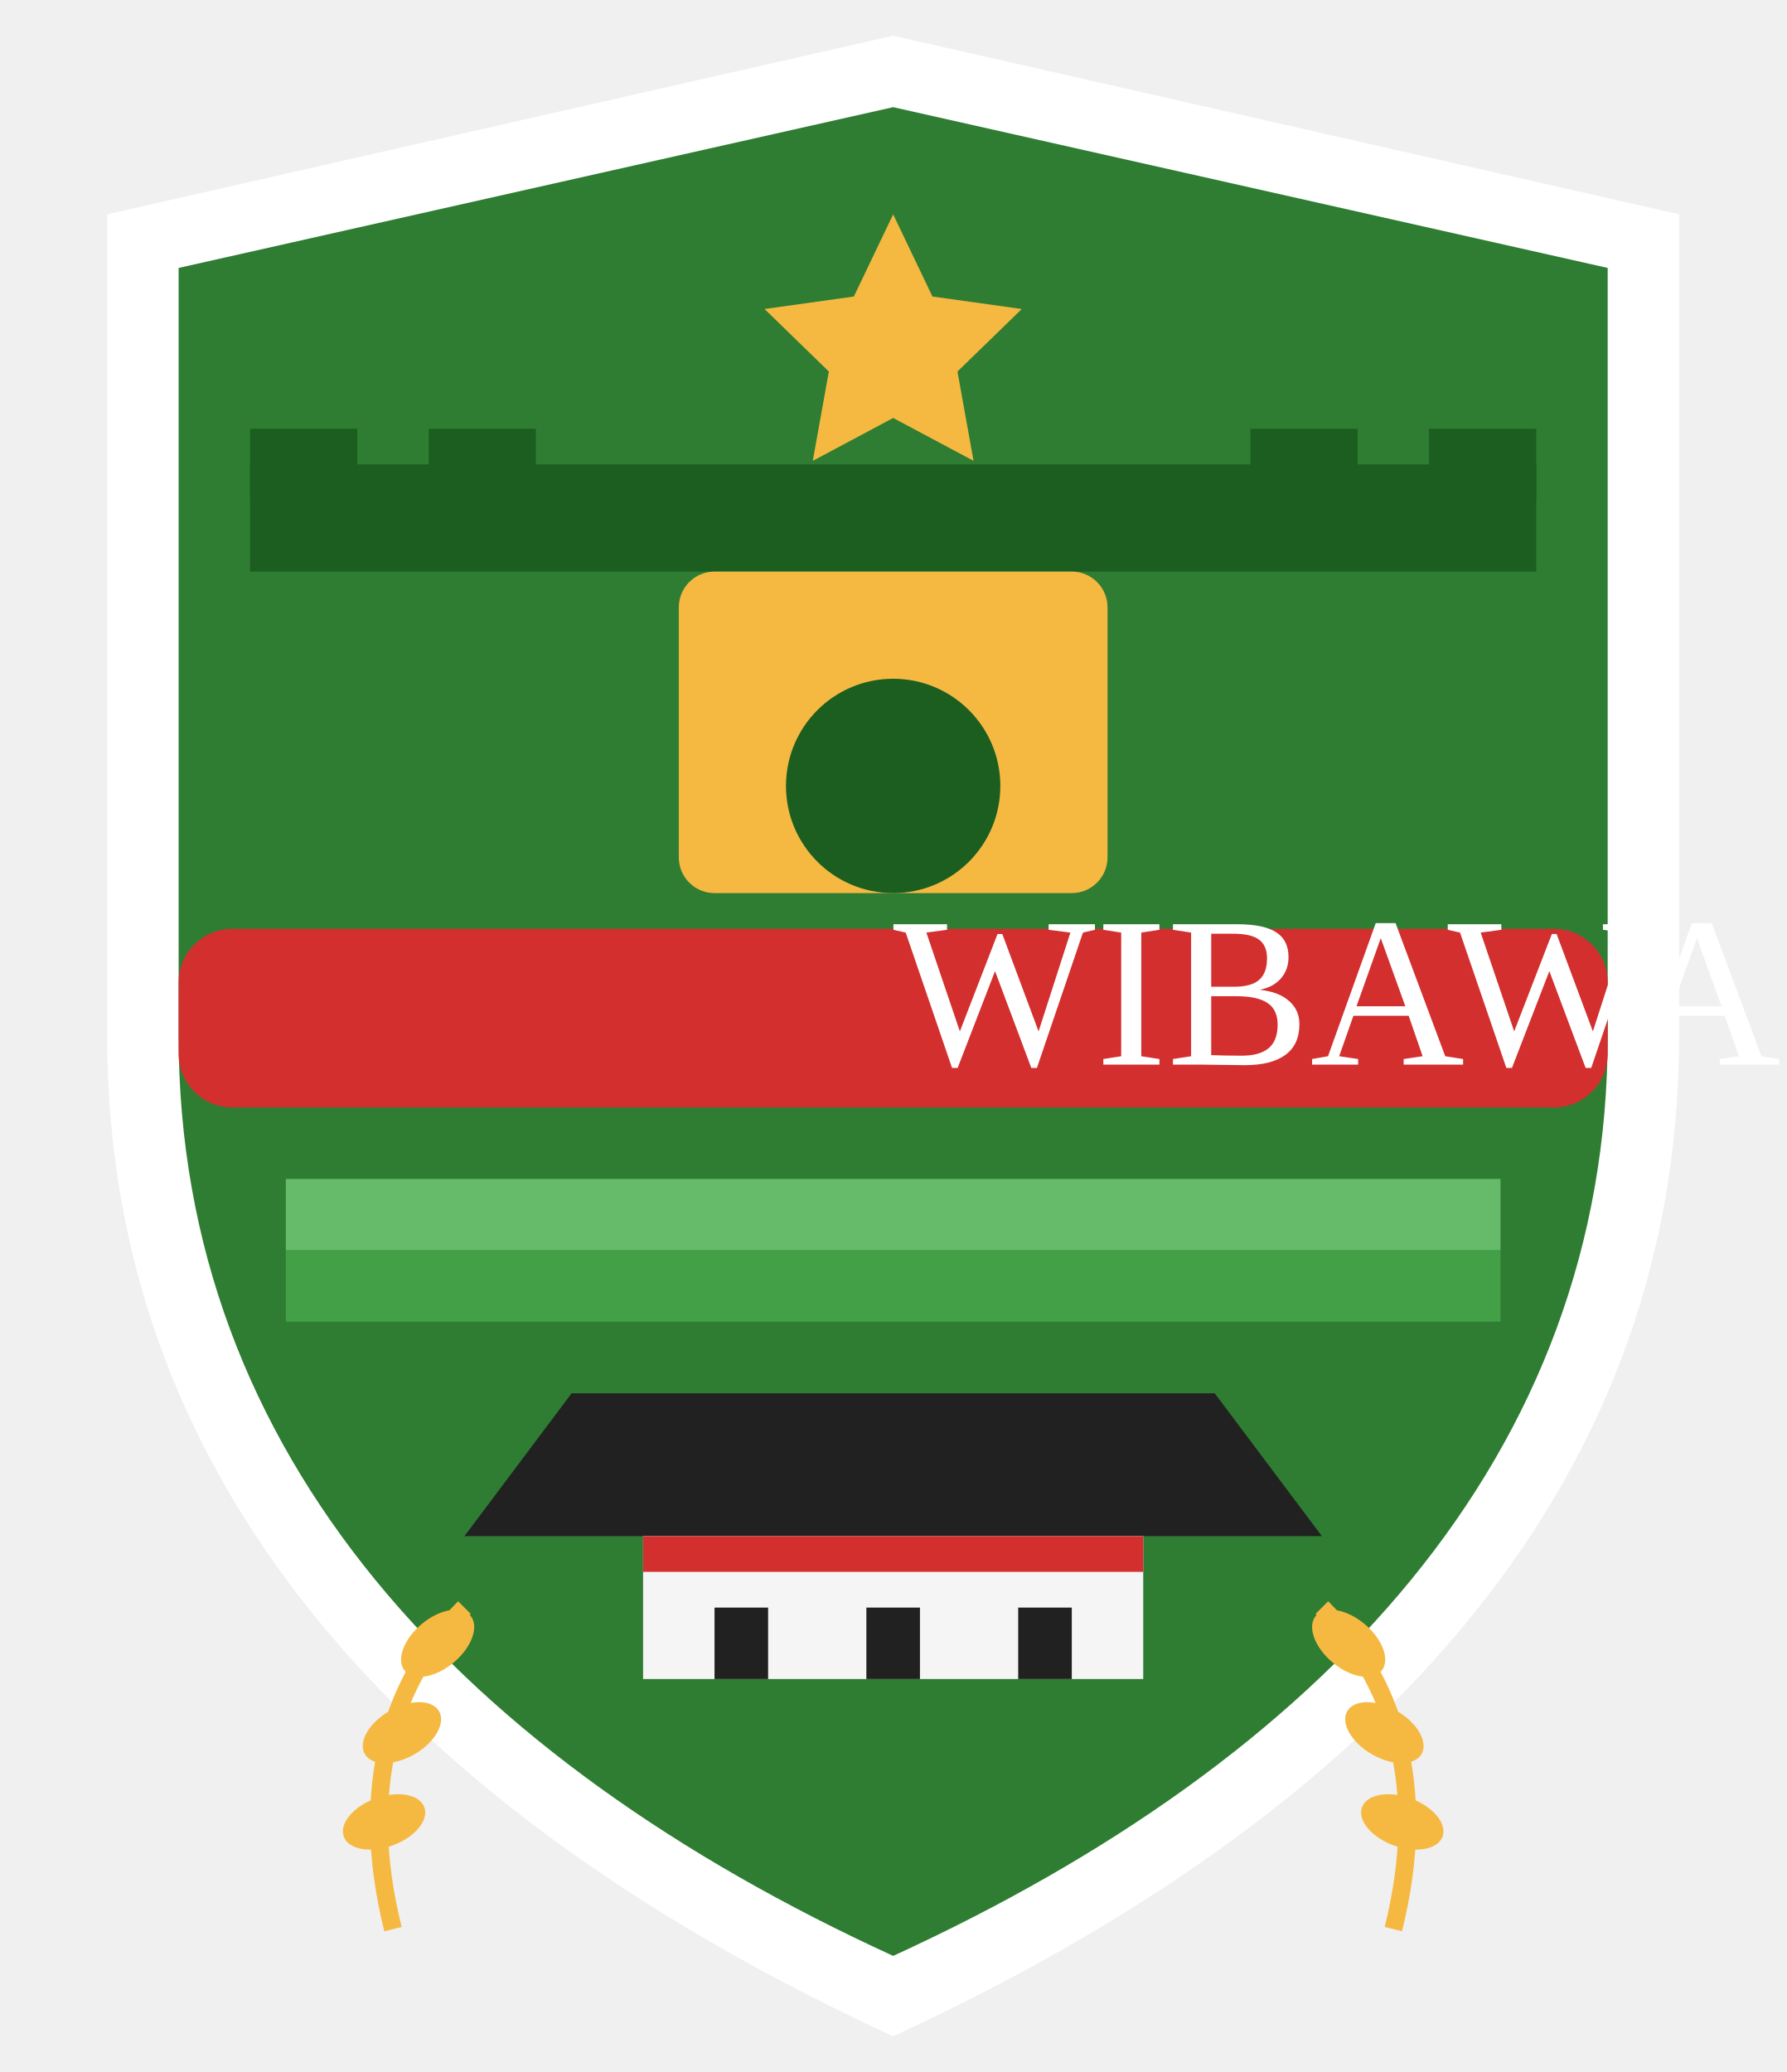
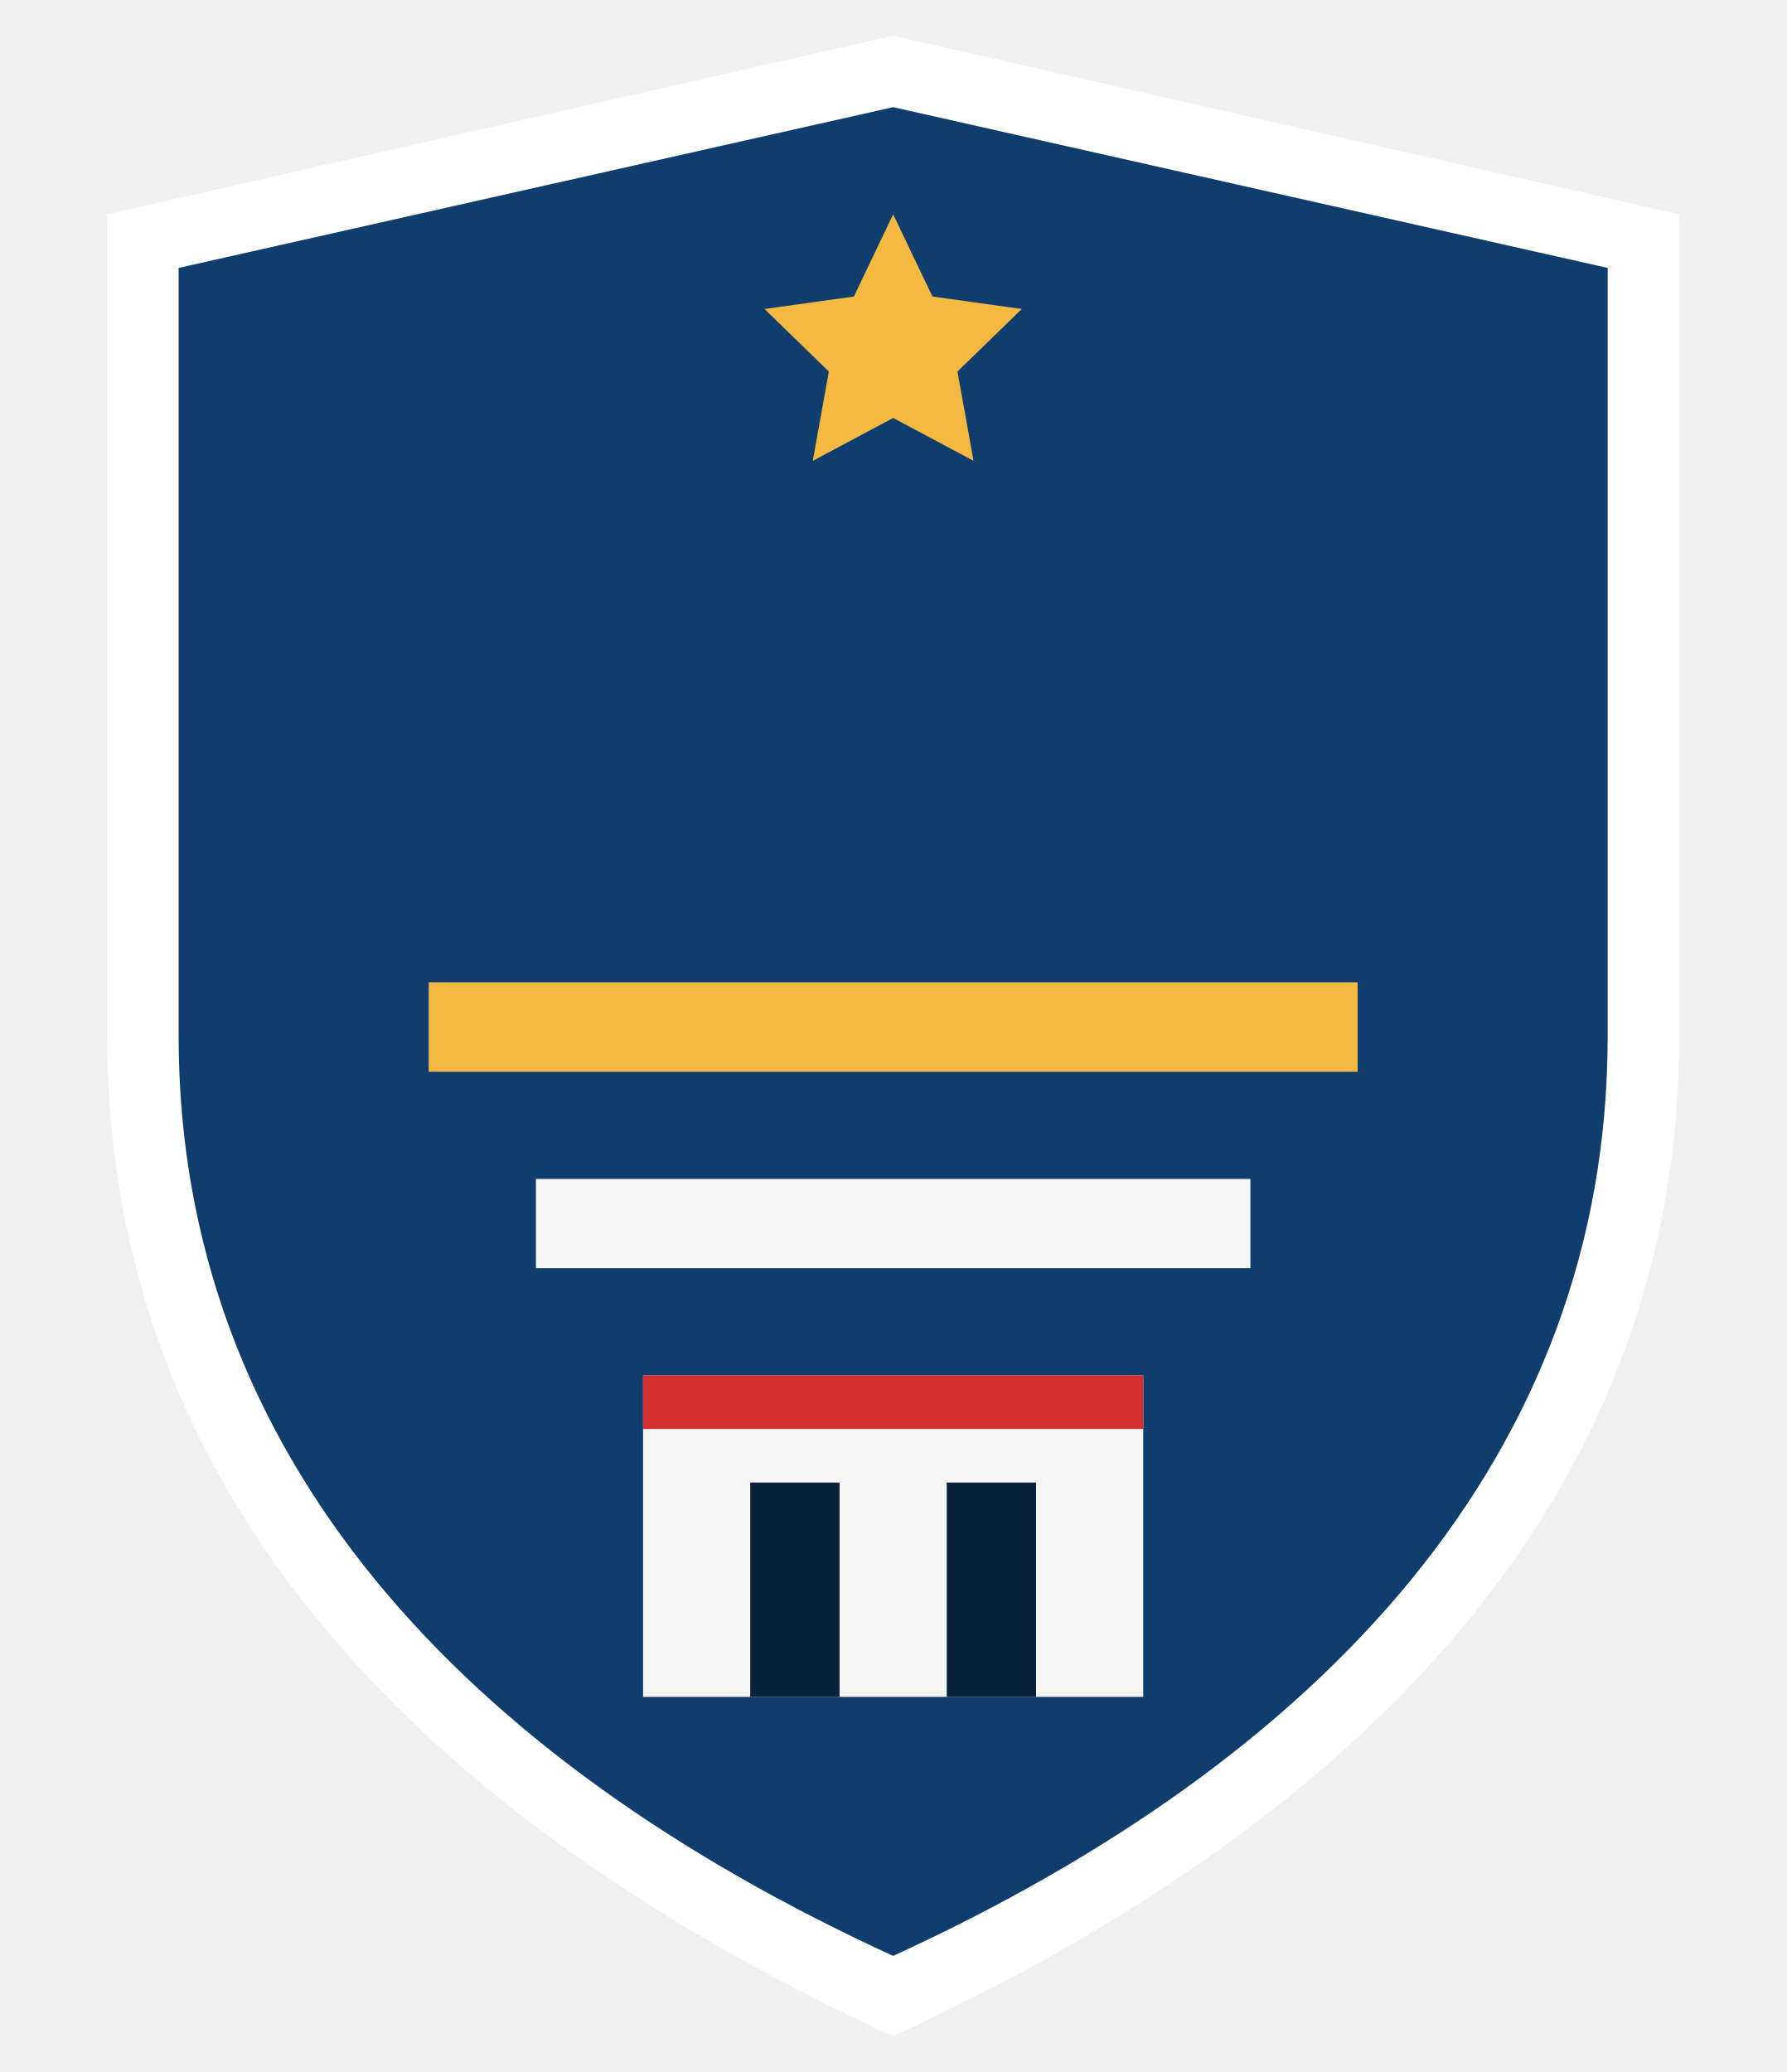
<svg xmlns="http://www.w3.org/2000/svg" viewBox="0 0 100 116">
  <path d="M50 2 L94 12 V58 C94 84 76 102 50 114 C24 102 6 84 6 58 V12 Z" fill="#ffffff" />
-   <path d="M50 6 L90 15 V58 C90 81.5 74 98.5 50 109.5 C26 98.5 10 81.5 10 58 V15 Z" fill="#2e7d32" />
+   <path d="M50 6 L90 15 V58 C90 81.5 74 98.5 50 109.5 C26 98.5 10 81.5 10 58 V15 Z" fill="#0f3d6e" />
  <path d="M50 12 l2.2 4.6 5 .7 -3.6 3.5 .9 5 -4.5-2.4 -4.5 2.4 .9-5 -3.6-3.5 5-.7 Z" fill="#f5b942" />
-   <g fill="#1b5e20">
-     <rect x="14" y="26" width="72" height="6" />
-     <rect x="14" y="24" width="6" height="4" />
-     <rect x="24" y="24" width="6" height="4" />
-     <rect x="70" y="24" width="6" height="4" />
-     <rect x="80" y="24" width="6" height="4" />
-     <rect x="38" y="32" width="24" height="18" rx="2" fill="#f5b942" />
-     <rect x="44" y="38" width="12" height="12" rx="6" fill="#1b5e20" />
-   </g>
-   <rect x="10" y="52" width="80" height="10" rx="3" fill="#d32f2f" />
-   <text x="50" y="59.6" textAnchor="middle" fontSize="6" fontWeight="700" fill="#ffffff" letterSpacing="0.5">WIBAWA KARTA RAHARJA</text>
-   <path d="M16 66 h68 v4 h-68 Z" fill="#66bb6a" />
-   <path d="M16 70 h68 v4 h-68 Z" fill="#43a047" />
-   <path d="M16 74 h68 v4 h-68 Z" fill="#2e7d32" />
-   <path d="M32 78 h36 l6 8 h-48 Z" fill="#212121" />
-   <rect x="36" y="86" width="28" height="8" fill="#f5f5f5" />
-   <rect x="36" y="86" width="28" height="2" fill="#d32f2f" />
-   <rect x="40" y="90" width="3" height="4" fill="#212121" />
-   <rect x="48.5" y="90" width="3" height="4" fill="#212121" />
-   <rect x="57" y="90" width="3" height="4" fill="#212121" />
-   <g stroke="#f5b942" strokeWidth="1.6" fill="none" strokeLinecap="round">
-     <path d="M22 108 C20 100 22 94 26 90" />
-     <path d="M78 108 C80 100 78 94 74 90" />
-   </g>
-   <g fill="#f5b942">
-     <ellipse cx="24.5" cy="92" rx="2.4" ry="1.4" transform="rotate(-40 24.5 92)" />
-     <ellipse cx="22.5" cy="97" rx="2.4" ry="1.4" transform="rotate(-30 22.5 97)" />
-     <ellipse cx="21.5" cy="102" rx="2.4" ry="1.4" transform="rotate(-20 21.5 102)" />
-     <ellipse cx="75.5" cy="92" rx="2.4" ry="1.4" transform="rotate(40 75.5 92)" />
-     <ellipse cx="77.5" cy="97" rx="2.4" ry="1.4" transform="rotate(30 77.5 97)" />
-     <ellipse cx="78.5" cy="102" rx="2.4" ry="1.4" transform="rotate(20 78.5 102)" />
-   </g>
+   <path d="M24 55 H76 V60 H24 Z" fill="#f5b942" />
+   <path d="M30 66 H70 V71 H30 Z" fill="#f5f5f5" />
+   <path d="M36 77 H64 V95 H36 Z" fill="#f5f5f5" />
+   <path d="M36 77 H64 V80 H36 Z" fill="#d32f2f" />
+   <path d="M42 83 H47 V95 H42 Z M53 83 H58 V95 H53 Z" fill="#08213c" />
</svg>
